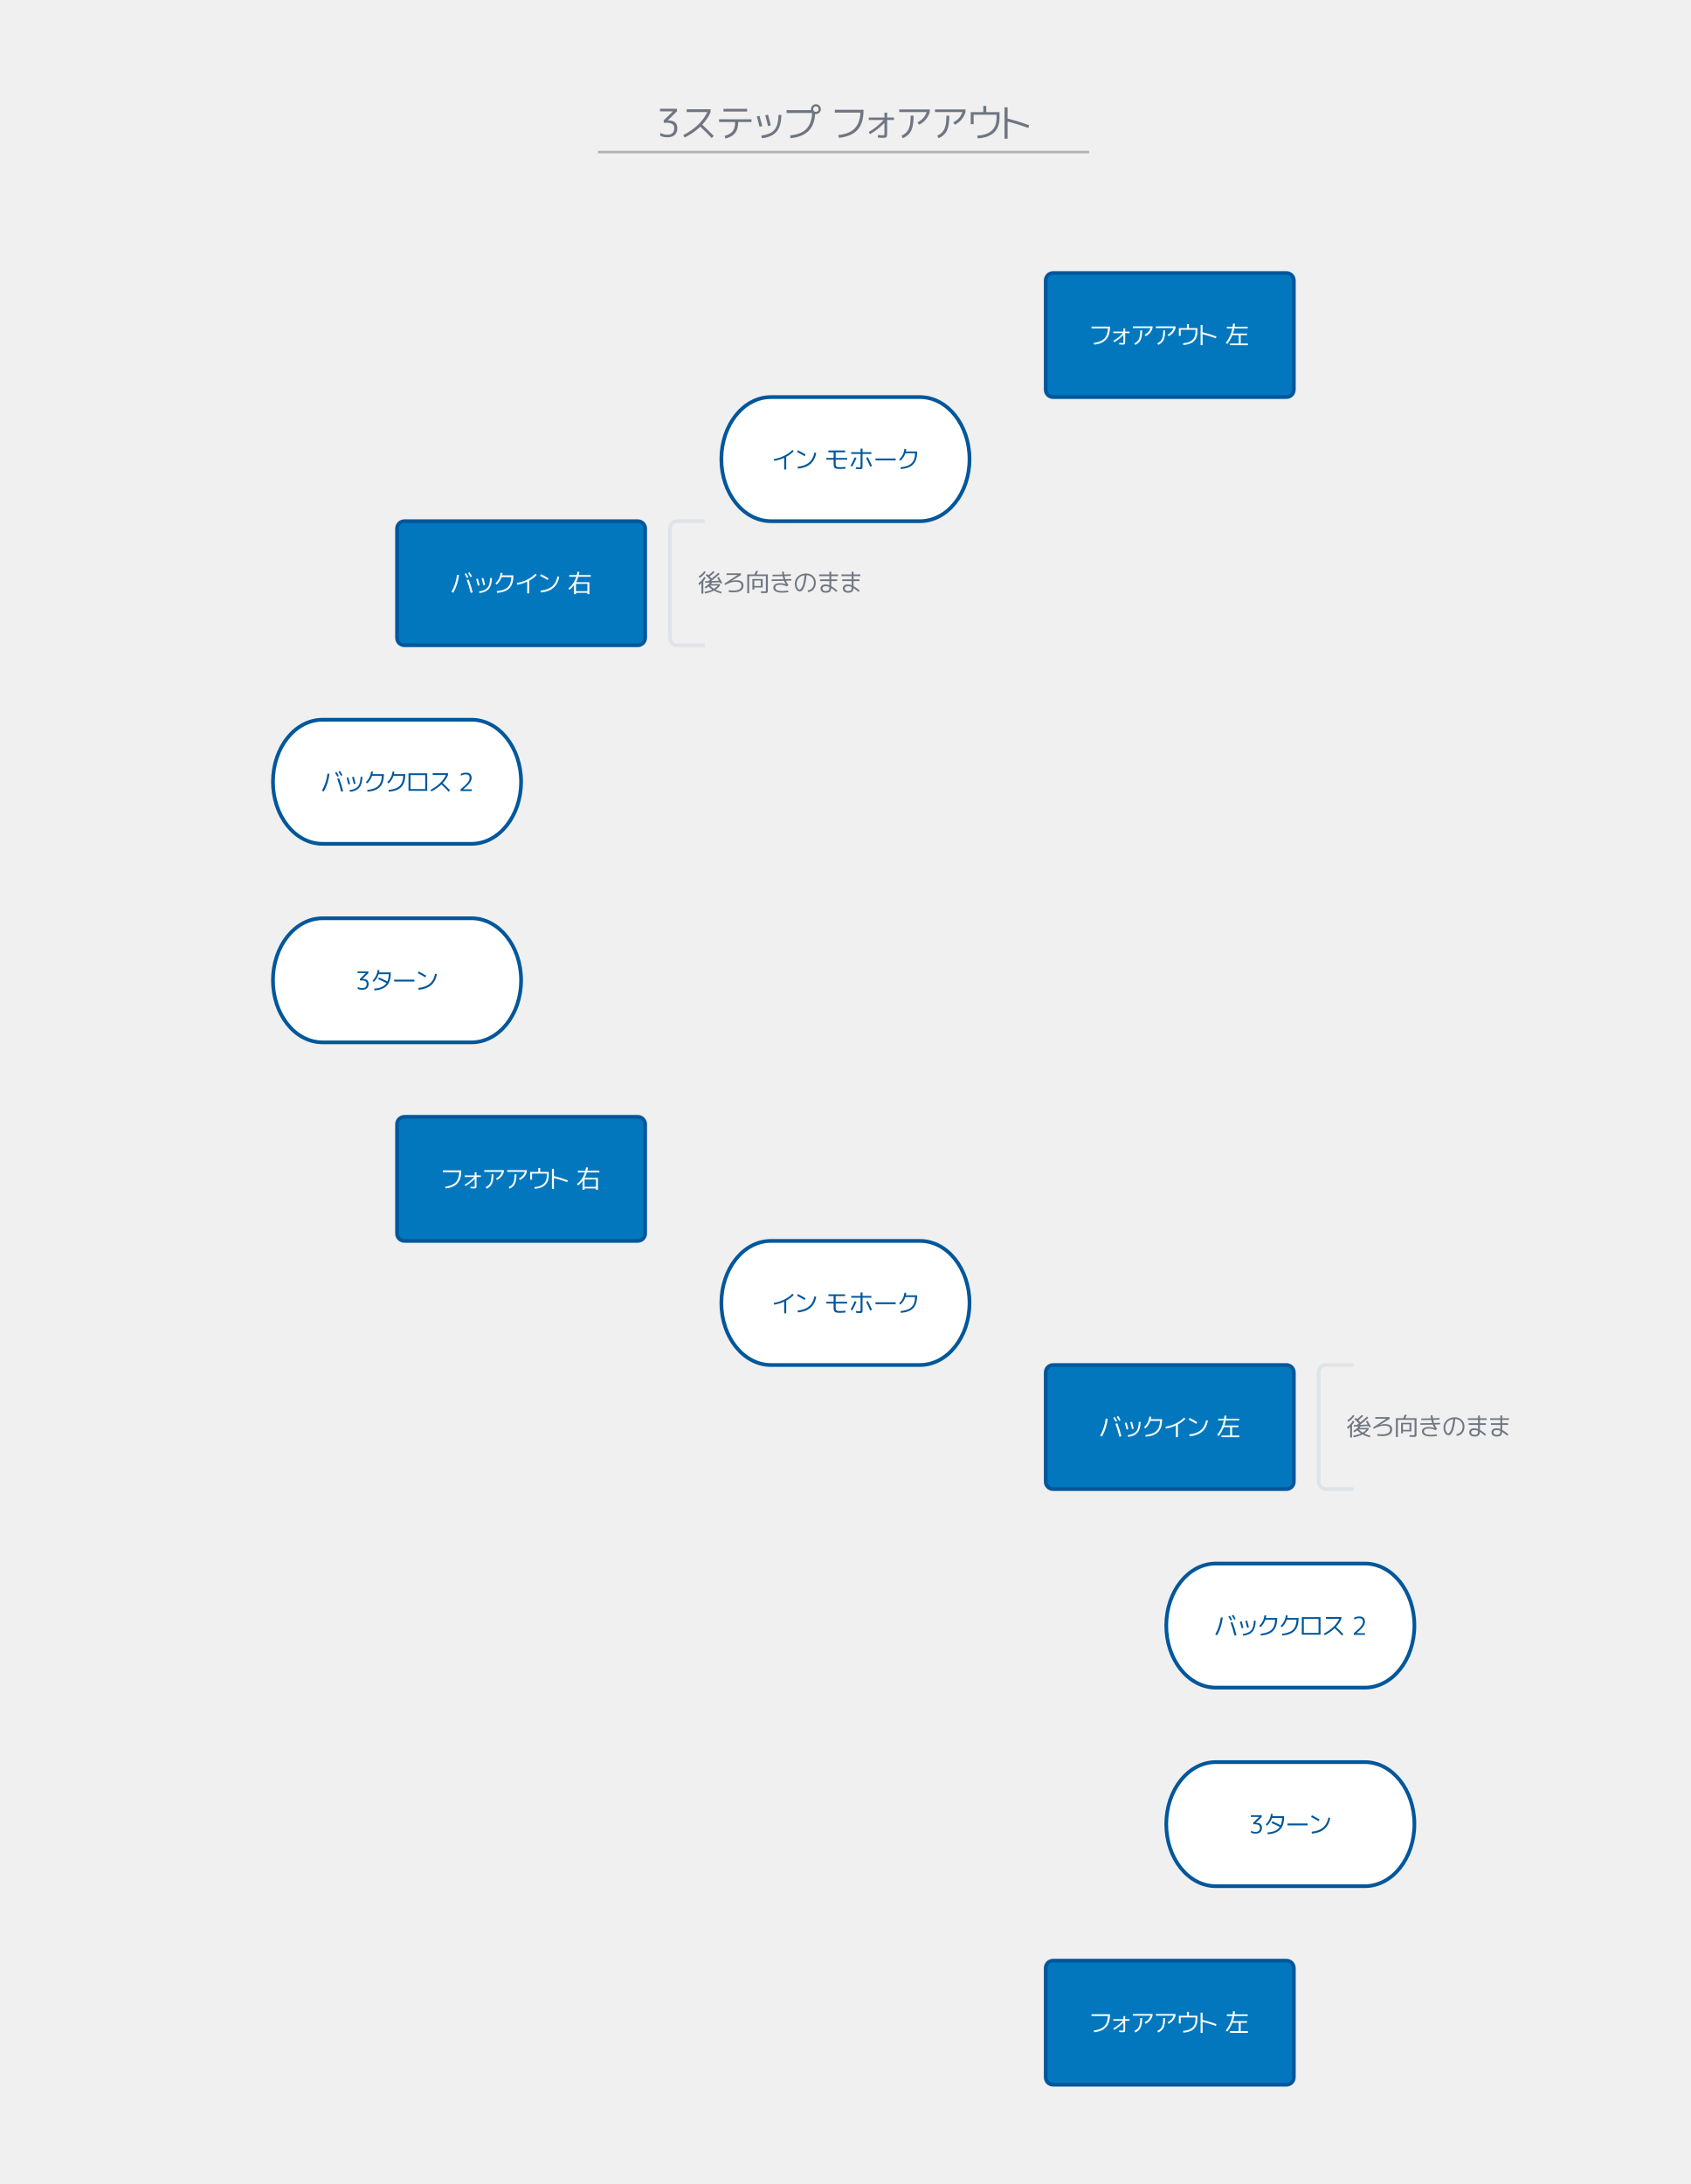
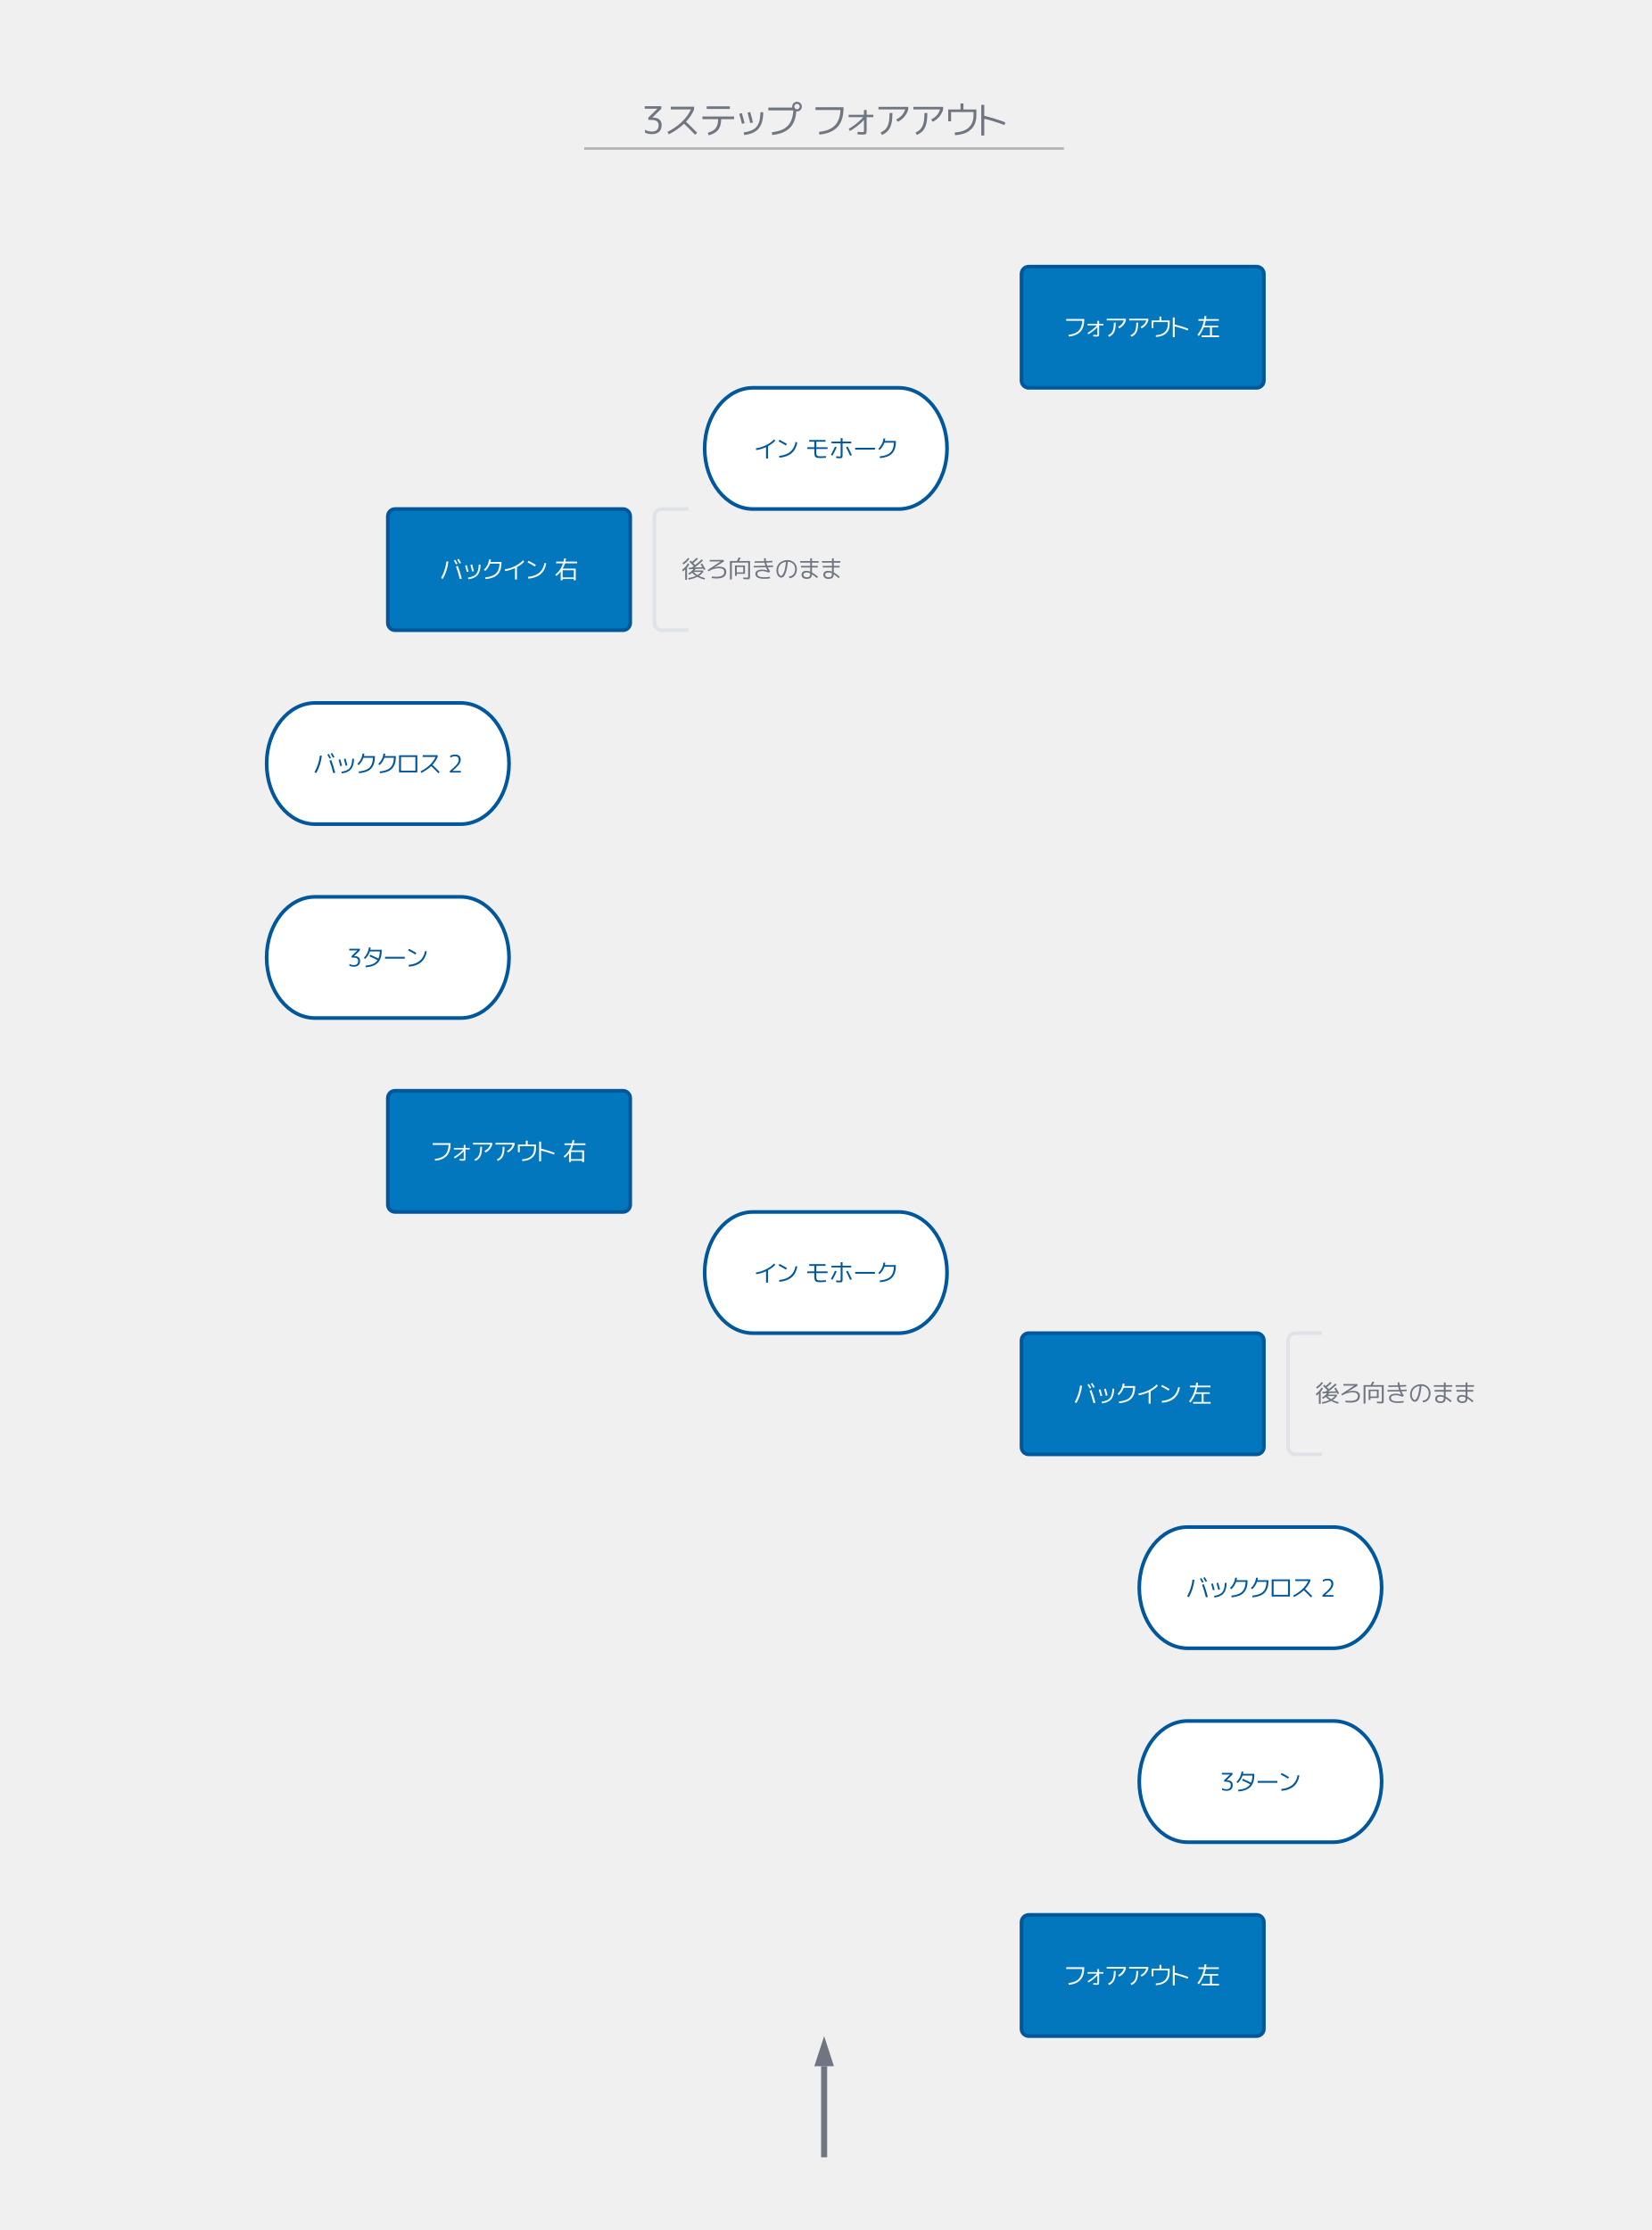
- <svg xmlns="http://www.w3.org/2000/svg" xmlns:ns1="lucid" xmlns:xlink="http://www.w3.org/1999/xlink" width="1362.83" height="1760">
+ <svg xmlns="http://www.w3.org/2000/svg" xmlns:ns1="lucid" xmlns:xlink="http://www.w3.org/1999/xlink" width="1362.83" height="1840">
  <g transform="translate(20 1820)" ns1:page-tab-id="A8qZP.BcB5vR">
    <path d="M822.83-234a6 6 0 0 1 6-6h188a6 6 0 0 1 6 6v88a6 6 0 0 1-6 6h-188a6 6 0 0 1-6-6z" stroke="#01579b" stroke-width="3" fill="#0277bd" />
    <use xlink:href="#a" transform="matrix(1,0,0,1,834.8346,-228) translate(23.5957 45.25391)" />
    <use xlink:href="#b" transform="matrix(1,0,0,1,834.8346,-228) translate(41.13477 45.25391)" />
    <use xlink:href="#c" transform="matrix(1,0,0,1,834.8346,-228) translate(56.97461 45.25391)" />
    <use xlink:href="#c" transform="matrix(1,0,0,1,834.8346,-228) translate(75.49023 45.25391)" />
    <use xlink:href="#d" transform="matrix(1,0,0,1,834.8346,-228) translate(94.00586 45.25391)" />
    <use xlink:href="#e" transform="matrix(1,0,0,1,834.8346,-228) translate(111.584 45.25391)" />
    <use xlink:href="#f" transform="matrix(1,0,0,1,834.8346,-228) translate(132.4043 45.25391)" />
    <path d="M1080-400c22.1 0 40 22.4 40 50s-17.9 50-40 50H960c-22.1 0-40-22.4-40-50s17.9-50 40-50z" stroke="#01579b" stroke-width="3" fill="#fff" />
    <use xlink:href="#g" transform="matrix(1,0,0,1,925,-395) translate(61.46484 52.44141)" />
    <use xlink:href="#h" transform="matrix(1,0,0,1,925,-395) translate(73.84766 52.44141)" />
    <use xlink:href="#i" transform="matrix(1,0,0,1,925,-395) translate(91.30859 52.44141)" />
    <use xlink:href="#j" transform="matrix(1,0,0,1,925,-395) translate(110.3516 52.44141)" />
    <path d="M1080-560c22.1 0 40 22.4 40 50s-17.9 50-40 50H960c-22.1 0-40-22.4-40-50s17.9-50 40-50z" stroke="#01579b" stroke-width="3" fill="#fff" />
    <use xlink:href="#k" transform="matrix(1,0,0,1,925,-555) translate(33.08594 52.44141)" />
    <use xlink:href="#l" transform="matrix(1,0,0,1,925,-555) translate(52.98828 52.44141)" />
    <use xlink:href="#m" transform="matrix(1,0,0,1,925,-555) translate(68.45703 52.44141)" />
    <use xlink:href="#m" transform="matrix(1,0,0,1,925,-555) translate(85.72266 52.44141)" />
    <use xlink:href="#n" transform="matrix(1,0,0,1,925,-555) translate(102.9883 52.44141)" />
    <use xlink:href="#o" transform="matrix(1,0,0,1,925,-555) translate(120.6055 52.44141)" />
    <use xlink:href="#p" transform="matrix(1,0,0,1,925,-555) translate(144.5312 52.44141)" />
    <path d="M822.83-714a6 6 0 0 1 6-6h188a6 6 0 0 1 6 6v88a6 6 0 0 1-6 6h-188a6 6 0 0 1-6-6z" stroke="#01579b" stroke-width="3" fill="#0277bd" />
    <use xlink:href="#q" transform="matrix(1,0,0,1,834.8346,-708) translate(30.5 45.25391)" />
    <use xlink:href="#r" transform="matrix(1,0,0,1,834.8346,-708) translate(50.40234 45.25391)" />
    <use xlink:href="#s" transform="matrix(1,0,0,1,834.8346,-708) translate(65.87109 45.25391)" />
    <use xlink:href="#t" transform="matrix(1,0,0,1,834.8346,-708) translate(83.13672 45.25391)" />
    <use xlink:href="#u" transform="matrix(1,0,0,1,834.8346,-708) translate(101.9258 45.25391)" />
    <use xlink:href="#f" transform="matrix(1,0,0,1,834.8346,-708) translate(125.5 45.25391)" />
    <path d="M1042.83-714a6 6 0 0 1 6-6h268a6 6 0 0 1 6 6v88a6 6 0 0 1-6 6h-268a6 6 0 0 1-6-6z" fill="#fff" fill-opacity="0" />
    <path d="M1070.83-720h-22a6 6 0 0 0-6 6v88a6 6 0 0 0 6 6h22" stroke="#dfe3e8" stroke-width="3" fill="none" />
    <use xlink:href="#v" transform="matrix(1,0,0,1,1065.335,-715) translate(0 51.65039)" />
    <use xlink:href="#w" transform="matrix(1,0,0,1,1065.335,-715) translate(20 51.65039)" />
    <use xlink:href="#x" transform="matrix(1,0,0,1,1065.335,-715) translate(38.06641 51.65039)" />
    <use xlink:href="#y" transform="matrix(1,0,0,1,1065.335,-715) translate(58.06641 51.65039)" />
    <use xlink:href="#z" transform="matrix(1,0,0,1,1065.335,-715) translate(76.75781 51.65039)" />
    <use xlink:href="#A" transform="matrix(1,0,0,1,1065.335,-715) translate(96.34766 51.65039)" />
    <use xlink:href="#B" transform="matrix(1,0,0,1,1065.335,-715) translate(114.3164 51.65039)" />
    <path d="M721.42-820c22.1 0 40 22.4 40 50s-17.9 50-40 50h-120c-22.1 0-40-22.4-40-50s17.9-50 40-50z" stroke="#01579b" stroke-width="3" fill="#fff" />
-     <g>
-       <use xlink:href="#C" transform="matrix(1,0,0,1,566.4173,-815) translate(35.85938 52.44141)" />
-       <use xlink:href="#D" transform="matrix(1,0,0,1,566.4173,-815) translate(54.64844 52.44141)" />
-       <use xlink:href="#E" transform="matrix(1,0,0,1,566.4173,-815) translate(78.22266 52.44141)" />
-       <use xlink:href="#F" transform="matrix(1,0,0,1,566.4173,-815) translate(97.77344 52.44141)" />
-       <use xlink:href="#i" transform="matrix(1,0,0,1,566.4173,-815) translate(117.832 52.44141)" />
-       <use xlink:href="#G" transform="matrix(1,0,0,1,566.4173,-815) translate(136.875 52.44141)" />
-     </g>
+     <use xlink:href="#C" transform="matrix(1,0,0,1,566.4173,-815) translate(35.85938 52.44141)" />
+     <use xlink:href="#D" transform="matrix(1,0,0,1,566.4173,-815) translate(54.64844 52.44141)" />
+     <use xlink:href="#E" transform="matrix(1,0,0,1,566.4173,-815) translate(78.22266 52.44141)" />
+     <use xlink:href="#F" transform="matrix(1,0,0,1,566.4173,-815) translate(97.77344 52.44141)" />
+     <use xlink:href="#i" transform="matrix(1,0,0,1,566.4173,-815) translate(117.832 52.44141)" />
+     <use xlink:href="#G" transform="matrix(1,0,0,1,566.4173,-815) translate(136.875 52.44141)" />
    <path d="M300-914a6 6 0 0 1 6-6h188a6 6 0 0 1 6 6v88a6 6 0 0 1-6 6H306a6 6 0 0 1-6-6z" stroke="#01579b" stroke-width="3" fill="#0277bd" />
    <g>
      <use xlink:href="#a" transform="matrix(1,0,0,1,312,-908) translate(23.5957 45.25391)" />
      <use xlink:href="#b" transform="matrix(1,0,0,1,312,-908) translate(41.13477 45.25391)" />
      <use xlink:href="#c" transform="matrix(1,0,0,1,312,-908) translate(56.97461 45.25391)" />
      <use xlink:href="#c" transform="matrix(1,0,0,1,312,-908) translate(75.49023 45.25391)" />
      <use xlink:href="#d" transform="matrix(1,0,0,1,312,-908) translate(94.00586 45.25391)" />
      <use xlink:href="#e" transform="matrix(1,0,0,1,312,-908) translate(111.584 45.25391)" />
      <use xlink:href="#H" transform="matrix(1,0,0,1,312,-908) translate(132.4043 45.25391)" />
    </g>
    <path d="M360-1080c22.1 0 40 22.4 40 50s-17.9 50-40 50H240c-22.1 0-40-22.4-40-50s17.9-50 40-50z" stroke="#01579b" stroke-width="3" fill="#fff" />
    <g>
      <use xlink:href="#g" transform="matrix(1,0,0,1,205,-1075) translate(61.46484 52.44141)" />
      <use xlink:href="#h" transform="matrix(1,0,0,1,205,-1075) translate(73.84766 52.44141)" />
      <use xlink:href="#i" transform="matrix(1,0,0,1,205,-1075) translate(91.30859 52.44141)" />
      <use xlink:href="#j" transform="matrix(1,0,0,1,205,-1075) translate(110.3516 52.44141)" />
    </g>
    <path d="M360-1240c22.1 0 40 22.4 40 50s-17.9 50-40 50H240c-22.1 0-40-22.4-40-50s17.9-50 40-50z" stroke="#01579b" stroke-width="3" fill="#fff" />
    <g>
      <use xlink:href="#k" transform="matrix(1,0,0,1,205,-1235) translate(33.08594 52.44141)" />
      <use xlink:href="#l" transform="matrix(1,0,0,1,205,-1235) translate(52.98828 52.44141)" />
      <use xlink:href="#m" transform="matrix(1,0,0,1,205,-1235) translate(68.45703 52.44141)" />
      <use xlink:href="#m" transform="matrix(1,0,0,1,205,-1235) translate(85.72266 52.44141)" />
      <use xlink:href="#n" transform="matrix(1,0,0,1,205,-1235) translate(102.9883 52.44141)" />
      <use xlink:href="#o" transform="matrix(1,0,0,1,205,-1235) translate(120.6055 52.44141)" />
      <use xlink:href="#p" transform="matrix(1,0,0,1,205,-1235) translate(144.5312 52.44141)" />
    </g>
    <path d="M300-1394a6 6 0 0 1 6-6h188a6 6 0 0 1 6 6v88a6 6 0 0 1-6 6H306a6 6 0 0 1-6-6z" stroke="#01579b" stroke-width="3" fill="#0277bd" />
    <g>
      <use xlink:href="#q" transform="matrix(1,0,0,1,312,-1388) translate(30.5 45.25391)" />
      <use xlink:href="#r" transform="matrix(1,0,0,1,312,-1388) translate(50.40234 45.25391)" />
      <use xlink:href="#s" transform="matrix(1,0,0,1,312,-1388) translate(65.87109 45.25391)" />
      <use xlink:href="#t" transform="matrix(1,0,0,1,312,-1388) translate(83.13672 45.25391)" />
      <use xlink:href="#u" transform="matrix(1,0,0,1,312,-1388) translate(101.9258 45.25391)" />
      <use xlink:href="#H" transform="matrix(1,0,0,1,312,-1388) translate(125.5 45.25391)" />
    </g>
    <path d="M520-1394a6 6 0 0 1 6-6h268a6 6 0 0 1 6 6v88a6 6 0 0 1-6 6H526a6 6 0 0 1-6-6z" fill="#fff" fill-opacity="0" />
    <path d="M548-1400h-22a6 6 0 0 0-6 6v88a6 6 0 0 0 6 6h22" stroke="#dfe3e8" stroke-width="3" fill="none" />
    <g>
      <use xlink:href="#v" transform="matrix(1,0,0,1,542.5,-1395) translate(0 51.65039)" />
      <use xlink:href="#w" transform="matrix(1,0,0,1,542.5,-1395) translate(20 51.65039)" />
      <use xlink:href="#x" transform="matrix(1,0,0,1,542.5,-1395) translate(38.06641 51.65039)" />
      <use xlink:href="#y" transform="matrix(1,0,0,1,542.5,-1395) translate(58.06641 51.65039)" />
      <use xlink:href="#z" transform="matrix(1,0,0,1,542.5,-1395) translate(76.75781 51.65039)" />
      <use xlink:href="#A" transform="matrix(1,0,0,1,542.5,-1395) translate(96.34766 51.65039)" />
      <use xlink:href="#B" transform="matrix(1,0,0,1,542.5,-1395) translate(114.3164 51.65039)" />
    </g>
    <path d="M721.42-1500c22.1 0 40 22.4 40 50s-17.9 50-40 50h-120c-22.1 0-40-22.4-40-50s17.9-50 40-50z" stroke="#01579b" stroke-width="3" fill="#fff" />
    <g>
      <use xlink:href="#C" transform="matrix(1,0,0,1,566.4173,-1495) translate(35.85938 52.44141)" />
      <use xlink:href="#D" transform="matrix(1,0,0,1,566.4173,-1495) translate(54.64844 52.44141)" />
      <use xlink:href="#E" transform="matrix(1,0,0,1,566.4173,-1495) translate(78.22266 52.44141)" />
      <use xlink:href="#F" transform="matrix(1,0,0,1,566.4173,-1495) translate(97.77344 52.44141)" />
      <use xlink:href="#i" transform="matrix(1,0,0,1,566.4173,-1495) translate(117.832 52.44141)" />
      <use xlink:href="#G" transform="matrix(1,0,0,1,566.4173,-1495) translate(136.875 52.44141)" />
    </g>
    <path d="M463-1697.45h393.84M463.03-1697.45H462M856.82-1697.45h1.02" stroke="#b2b2b2" stroke-width="2" fill="none" />
    <path d="M420-1760h480v80H420z" fill="none" />
    <g>
      <use xlink:href="#I" transform="matrix(1,0,0,1,425,-1755) translate(84.33464 45.34505)" />
      <use xlink:href="#J" transform="matrix(1,0,0,1,425,-1755) translate(103.5968 45.34505)" />
      <use xlink:href="#K" transform="matrix(1,0,0,1,425,-1755) translate(132.4293 45.34505)" />
      <use xlink:href="#L" transform="matrix(1,0,0,1,425,-1755) translate(162.8416 45.34505)" />
      <use xlink:href="#M" transform="matrix(1,0,0,1,425,-1755) translate(186.9041 45.34505)" />
      <use xlink:href="#N" transform="matrix(1,0,0,1,425,-1755) translate(225.793 45.34505)" />
      <use xlink:href="#O" transform="matrix(1,0,0,1,425,-1755) translate(253.076 45.34505)" />
      <use xlink:href="#P" transform="matrix(1,0,0,1,425,-1755) translate(277.7157 45.34505)" />
      <use xlink:href="#P" transform="matrix(1,0,0,1,425,-1755) translate(306.5178 45.34505)" />
      <use xlink:href="#Q" transform="matrix(1,0,0,1,425,-1755) translate(335.3199 45.34505)" />
      <use xlink:href="#R" transform="matrix(1,0,0,1,425,-1755) translate(362.6636 45.34505)" />
    </g>
    <path d="M822.83-1594a6 6 0 0 1 6-6h188a6 6 0 0 1 6 6v88a6 6 0 0 1-6 6h-188a6 6 0 0 1-6-6z" stroke="#01579b" stroke-width="3" fill="#0277bd" />
    <g>
      <use xlink:href="#a" transform="matrix(1,0,0,1,834.8346,-1588) translate(23.5957 45.25391)" />
      <use xlink:href="#b" transform="matrix(1,0,0,1,834.8346,-1588) translate(41.13477 45.25391)" />
      <use xlink:href="#c" transform="matrix(1,0,0,1,834.8346,-1588) translate(56.97461 45.25391)" />
      <use xlink:href="#c" transform="matrix(1,0,0,1,834.8346,-1588) translate(75.49023 45.25391)" />
      <use xlink:href="#d" transform="matrix(1,0,0,1,834.8346,-1588) translate(94.00586 45.25391)" />
      <use xlink:href="#e" transform="matrix(1,0,0,1,834.8346,-1588) translate(111.584 45.25391)" />
      <use xlink:href="#f" transform="matrix(1,0,0,1,834.8346,-1588) translate(132.4043 45.25391)" />
    </g>
    <g opacity="0">
-       <path d="M0-180h100v100H0z" stroke="#01579b" fill-opacity="0" />
-     </g>
-     <g opacity="0">
-       <path d="M1222.83-180h100v100h-100z" stroke="#01579b" fill-opacity="0" />
+       <path d="M0-100h100V0H0z" stroke="#01579b" fill-opacity="0" />
+     </g>
+     <g opacity="0">
+       <path d="M1222.83-100h100V0h-100z" stroke="#01579b" fill-opacity="0" />
    </g>
    <g opacity="0">
      <path d="M0-1800h100v100H0z" stroke="#01579b" fill-opacity="0" />
    </g>
    <g opacity="0">
      <path d="M1222.83-1800h100v100h-100z" stroke="#01579b" fill-opacity="0" />
    </g>
+     <path d="M660-42.5v-72.64M660-42.56V-40" stroke="#6f7681" stroke-width="5" fill="none" />
+     <path d="M660-131.9l4.64 14.26h-9.28z" stroke="#6f7681" stroke-width="5" fill="#6f7681" />
    <defs>
      <path fill="#fff" d="M69-720h761c3 479-214 695-654 744l-14-73c377-45 564-206 585-596H69v-75" id="S" />
      <use transform="matrix(0.01953125,0,0,0.01953125,0,0)" xlink:href="#S" id="a" />
      <path fill="#fff" d="M441-43c42-2 45-3 45-45v-284C368-251 241-152 105-74l-34-59c144-81 276-187 397-317H70v-65h416v-129h73v129h181v65H559v363C555 14 548 20 447 24c-43 0-89-3-138-9l5-66c53 5 96 8 127 8" id="T" />
      <use transform="matrix(0.01953125,0,0,0.01953125,0,0)" xlink:href="#T" id="b" />
      <path fill="#fff" d="M69-660v-70h809v70c-43 151-150 273-285 336l-41-63c125-62 205-153 242-273H69zm58 628c197-89 241-232 244-531h78c-3 336-61 494-285 597" id="U" />
      <use transform="matrix(0.01953125,0,0,0.01953125,0,0)" xlink:href="#U" id="c" />
      <path fill="#fff" d="M243-34c309-18 506-153 511-458v-97H145v251H68v-320h334v-164h79v164h351v166C829-147 599 21 252 38" id="V" />
      <use transform="matrix(0.01953125,0,0,0.01953125,0,0)" xlink:href="#V" id="d" />
      <path fill="#fff" d="M147-785v299c189 45 379 104 572 176l-24 74c-194-73-377-130-548-171V48H65v-833h82" id="W" />
      <use transform="matrix(0.01953125,0,0,0.01953125,0,0)" xlink:href="#W" id="e" />
      <path fill="#fff" d="M914-433v67H653v343h299v71H212v-71h359v-343H309C256-233 186-111 99-1L39-48c135-173 226-372 271-597H82v-70h241c7-43 12-87 15-130l81 4c-2 30-7 72-16 126h539v70H391c-15 75-34 146-56 212h579" id="X" />
      <use transform="matrix(0.01953125,0,0,0.01953125,0,0)" xlink:href="#X" id="f" />
      <path fill="#01579b" d="M464-232c2-138-128-149-279-144v-63c81-80 165-158 245-240H87v-69h449v69c-81 81-165 160-245 243 158-8 255 56 255 204C546-72 444 11 280 10 211 10 149-3 94-29v-79c57 33 119 49 186 50 118 0 184-58 184-174" id="Y" />
      <use transform="matrix(0.01953125,0,0,0.01953125,0,0)" xlink:href="#Y" id="g" />
      <path fill="#01579b" d="M71-367c110-102 191-257 213-439l74 4c-2 23-7 55-15 95h483C831-208 617-4 150 38l-11-72c240-23 407-82 509-232-113-59-227-113-342-163l36-69c111 49 226 103 344 163 35-79 54-179 57-300H325c-39 123-106 229-201 318" id="Z" />
      <use transform="matrix(0.01953125,0,0,0.01953125,0,0)" xlink:href="#Z" id="h" />
      <path fill="#01579b" d="M71-330v-78h834v78H71" id="aa" />
      <use transform="matrix(0.01953125,0,0,0.01953125,0,0)" xlink:href="#aa" id="i" />
      <path fill="#01579b" d="M70-677l36-69c109 55 214 113 314 174l-40 69c-94-59-197-117-310-174zM92-67c397-38 624-223 694-586l75 16C792-244 540-28 104 10" id="ab" />
      <use transform="matrix(0.01953125,0,0,0.01953125,0,0)" xlink:href="#ab" id="j" />
      <path fill="#01579b" d="M613-755l61-32c33 55 65 111 96 167l-62 30c-27-51-58-106-95-165zm143-39l63-33c40 66 73 123 98 172l-63 30c-32-58-65-114-98-169zm-53 290l77-24C841-370 897-191 948 8l-83 18c-50-201-104-378-162-530zM382-713C353-451 275-207 147 20L71-15c123-219 199-454 229-703" id="ac" />
      <use transform="matrix(0.01953125,0,0,0.01953125,0,0)" xlink:href="#ac" id="k" />
      <path fill="#01579b" d="M190-34c341-58 440-171 457-552l75 4C716-188 563-8 206 35zM70-543l72-16c21 72 46 163 74 272l-73 17c-23-95-48-186-73-273zm225-29l73-17c27 95 52 189 74 284l-74 16c-23-98-47-192-73-283" id="ad" />
      <use transform="matrix(0.01953125,0,0,0.01953125,0,0)" xlink:href="#ad" id="l" />
      <path fill="#01579b" d="M733-625H330c-40 118-108 222-204 311l-55-50c127-119 200-266 220-439l77 5c-3 31-9 65-18 102h466c1 488-214 682-675 724l-12-72c398-43 584-176 604-581" id="ae" />
      <use transform="matrix(0.01953125,0,0,0.01953125,0,0)" xlink:href="#ae" id="m" />
      <path fill="#01579b" d="M837-7H65v-723h772V-7zM147-80h608v-577H147v577" id="af" />
      <use transform="matrix(0.01953125,0,0,0.01953125,0,0)" xlink:href="#af" id="n" />
      <path fill="#01579b" d="M160-660v-74h634v74c-48 117-122 229-221 334 99 91 200 192 305 301l-55 54C723-76 622-177 520-272 405-161 267-65 106 16L71-49c273-140 515-346 637-611H160" id="ag" />
      <use transform="matrix(0.01953125,0,0,0.01953125,0,0)" xlink:href="#ag" id="o" />
      <path fill="#01579b" d="M459-540c0-99-57-148-157-148-65 0-133 20-202 59v-80c63-33 134-49 212-49 141-2 231 75 231 212 0 67-24 135-73 203-48 69-142 158-272 274h348V0H85v-69c145-120 244-214 296-281s78-131 78-190" id="ah" />
      <use transform="matrix(0.01953125,0,0,0.01953125,0,0)" xlink:href="#ah" id="p" />
      <path fill="#fff" d="M613-755l61-32c33 55 65 111 96 167l-62 30c-27-51-58-106-95-165zm143-39l63-33c40 66 73 123 98 172l-63 30c-32-58-65-114-98-169zm-53 290l77-24C841-370 897-191 948 8l-83 18c-50-201-104-378-162-530zM382-713C353-451 275-207 147 20L71-15c123-219 199-454 229-703" id="ai" />
      <use transform="matrix(0.01953125,0,0,0.01953125,0,0)" xlink:href="#ai" id="q" />
      <path fill="#fff" d="M190-34c341-58 440-171 457-552l75 4C716-188 563-8 206 35zM70-543l72-16c21 72 46 163 74 272l-73 17c-23-95-48-186-73-273zm225-29l73-17c27 95 52 189 74 284l-74 16c-23-98-47-192-73-283" id="aj" />
      <use transform="matrix(0.01953125,0,0,0.01953125,0,0)" xlink:href="#aj" id="r" />
      <path fill="#fff" d="M733-625H330c-40 118-108 222-204 311l-55-50c127-119 200-266 220-439l77 5c-3 31-9 65-18 102h466c1 488-214 682-675 724l-12-72c398-43 584-176 604-581" id="ak" />
      <use transform="matrix(0.01953125,0,0,0.01953125,0,0)" xlink:href="#ak" id="s" />
      <path fill="#fff" d="M71-384c295-40 609-200 769-380l51 55c-79 87-182 164-307 231V46h-83v-482C365-373 226-331 84-310" id="al" />
      <use transform="matrix(0.01953125,0,0,0.01953125,0,0)" xlink:href="#al" id="t" />
      <path fill="#fff" d="M70-677l36-69c109 55 214 113 314 174l-40 69c-94-59-197-117-310-174zM92-67c397-38 624-223 694-586l75 16C792-244 540-28 104 10" id="am" />
      <use transform="matrix(0.01953125,0,0,0.01953125,0,0)" xlink:href="#am" id="u" />
      <path fill="#6f7681" d="M224-422V89h-77v-443c-33 38-66 70-100 95l-24-79c101-74 180-163 238-267l62 37c-27 50-60 99-99 146zm441 311c64-36 117-80 159-133H503c43 49 97 94 162 133zM65-556l-32-66c96-59 173-131 230-215l62 36c-66 98-153 180-260 245zm421-61c14 14 69 67 83 81 104-81 195-160 274-237l57 48C787-616 669-518 548-431l323-13c-33-57-58-98-74-123l68-33c55 89 102 171 141 246l-68 29c-8-16-18-35-31-56l-322 12c-13 22-28 43-46 64h373c-1 20 3 45-2 61-44 63-104 119-181 169 78 39 163 69 255 92l-22 65C851 53 750 14 660-36 555 18 433 57 296 82l-25-64C394-2 502-33 595-75c-61-40-113-84-156-132-40 34-80 62-121 85l-38-59c76-39 166-116 215-184l-194 9-2-66 122-4c28-20 57-41 88-63-76-76-138-136-185-181l52-53c12 11 32 30 59 56 74-60 139-118 194-174l59 43c-56 57-123 117-202 181" id="an" />
      <use transform="matrix(0.01953125,0,0,0.01953125,0,0)" xlink:href="#an" id="v" />
      <path fill="#6f7681" d="M529-399c-160 0-311 64-429 132l-29-57c181-120 366-237 545-359H158v-67h593l5 70-402 247 1 2c70-22 136-33 199-33 202 0 303 72 303 216C857-61 720 33 446 33c-59 0-126-4-201-13l1-71c67 8 132 12 195 12 221 0 331-67 331-202 0-126-98-158-243-158" id="ao" />
      <use transform="matrix(0.01953125,0,0,0.01953125,0,0)" xlink:href="#ao" id="w" />
      <path fill="#6f7681" d="M377-162v82h-77v-435h424v353H377zm0-63h270v-228H377v228zM797-3c60-3 60 0 60-60v-574H167V74H87v-779h298c30-56 54-106 72-149l80 13c-19 45-41 91-66 136h466v642c-5 119-4 126-121 130-18 0-73-2-165-6l-2-69c68 3 117 5 148 5" id="ap" />
      <use transform="matrix(0.01953125,0,0,0.01953125,0,0)" xlink:href="#ap" id="x" />
      <path fill="#6f7681" d="M512-698c-6-39-10-79-12-121l74-4c3 39 8 80 15 123 87-3 177-7 270-13l3 66c-119 5-207 9-262 11 9 43 21 86 37 129 111-4 193-7 247-10l2 64c-49 3-124 6-224 11 25 56 59 117 103 182l-69 48c-95-45-184-67-268-67-139 0-208 38-208 115 0 49 23 86 69 110C389-5 606-13 751-39l10 67c-84 13-167 20-248 20-250 0-375-71-375-212 0-52 24-94 70-128 98-67 313-66 442-7-18-42-45-88-67-141-184 5-355 8-512 8v-65c171 0 334-2 488-7-13-39-25-82-36-130-165 5-304 7-415 7v-65c132 0 267-2 404-6" id="aq" />
      <use transform="matrix(0.01953125,0,0,0.01953125,0,0)" xlink:href="#aq" id="y" />
      <path fill="#6f7681" d="M543-744c218 0 392 160 392 375C935-150 814 8 616 24l-16-72c164-16 260-138 260-321 0-173-135-303-306-304-24 215-52 406-125 543C389-54 357-3 266-3 150-3 69-170 69-310c0-260 207-434 474-434zm-67 75c-189 18-333 157-332 359 0 64 14 119 41 164 40 59 64 86 119 54 119-122 141-351 172-577" id="ar" />
      <use transform="matrix(0.01953125,0,0,0.01953125,0,0)" xlink:href="#ar" id="z" />
      <path fill="#6f7681" d="M129-126c3-111 84-167 218-163 45 0 94 11 147 32v-173H105v-69h389v-136H71v-68h423v-116h76v116h279v68H570v136h245v69H570v208c73 39 159 101 257 186l-49 54c-79-69-148-122-209-160C559-2 496 50 347 51c-123 2-221-61-218-177zM347-17c119-1 147-44 147-166-51-25-98-37-139-37-98 0-147 31-148 94 1 72 62 110 140 109" id="as" />
      <use transform="matrix(0.01953125,0,0,0.01953125,0,0)" xlink:href="#as" id="A" />
      <use transform="matrix(0.01953125,0,0,0.01953125,0,0)" xlink:href="#as" id="B" />
      <path fill="#01579b" d="M71-384c295-40 609-200 769-380l51 55c-79 87-182 164-307 231V46h-83v-482C365-373 226-331 84-310" id="at" />
      <use transform="matrix(0.01953125,0,0,0.01953125,0,0)" xlink:href="#at" id="C" />
      <use transform="matrix(0.01953125,0,0,0.01953125,0,0)" xlink:href="#ab" id="D" />
      <path fill="#01579b" d="M156-737h690v73H457v234h474v72H457c11 120-39 289 81 304 96 12 223 3 322-5l3 72c-116 8-265 22-371 2C389-5 371-88 371-222v-136H71v-72h300v-234H156v-73" id="au" />
      <use transform="matrix(0.01953125,0,0,0.01953125,0,0)" xlink:href="#au" id="E" />
      <path fill="#01579b" d="M433-39c52-2 49-4 49-59v-499H96v-72h386v-147h82v147h366v72H564v508C560 18 553 30 448 34c-50 0-103-5-161-14l8-70c45 7 91 11 138 11zM243-457l73 27C263-309 204-192 141-77l-70-33c64-116 121-232 172-347zm468 27l70-31c63 119 121 239 175 361l-73 29c-59-132-116-252-172-359" id="av" />
      <use transform="matrix(0.01953125,0,0,0.01953125,0,0)" xlink:href="#av" id="F" />
      <use transform="matrix(0.01953125,0,0,0.01953125,0,0)" xlink:href="#ae" id="G" />
      <path fill="#fff" d="M345-43h472v-302H345v302zm553-370V79h-81V24H345v55h-82v-372c-57 78-118 142-184 193l-45-61c154-119 263-278 327-477H69v-71h312c11-47 20-92 27-137l80 5c-5 38-14 82-25 132h492v71H443c-26 83-57 158-94 225h549" id="aw" />
      <use transform="matrix(0.01953125,0,0,0.01953125,0,0)" xlink:href="#aw" id="H" />
      <path fill="#6f7681" d="M464-232c2-138-128-149-279-144v-63c81-80 165-158 245-240H87v-69h449v69c-81 81-165 160-245 243 158-8 255 56 255 204C546-72 444 11 280 10 211 10 149-3 94-29v-79c57 33 119 49 186 50 118 0 184-58 184-174" id="ax" />
      <use transform="matrix(0.03038194,0,0,0.03038194,0,0)" xlink:href="#ax" id="I" />
      <path fill="#6f7681" d="M160-660v-74h634v74c-48 117-122 229-221 334 99 91 200 192 305 301l-55 54C723-76 622-177 520-272 405-161 267-65 106 16L71-49c273-140 515-346 637-611H160" id="ay" />
      <use transform="matrix(0.03038194,0,0,0.03038194,0,0)" xlink:href="#ay" id="J" />
      <path fill="#6f7681" d="M187-673v-71h628v71H187zM71-468h860v72H580C575-127 464-19 240 44l-23-71c193-59 275-136 281-369H71v-72" id="az" />
      <use transform="matrix(0.03038194,0,0,0.03038194,0,0)" xlink:href="#az" id="K" />
      <path fill="#6f7681" d="M190-34c341-58 440-171 457-552l75 4C716-188 563-8 206 35zM70-543l72-16c21 72 46 163 74 272l-73 17c-23-95-48-186-73-273zm225-29l73-17c27 95 52 189 74 284l-74 16c-23-98-47-192-73-283" id="aA" />
      <use transform="matrix(0.03038194,0,0,0.03038194,0,0)" xlink:href="#aA" id="L" />
      <path fill="#6f7681" d="M978-738c0 76-67 144-152 131C797-196 580-11 175 34l-13-73c377-45 563-204 584-596H68v-75h650c-16-87 50-158 128-158 70 0 132 60 132 130zm-132 74c39 1 75-35 74-74 1-39-35-74-74-73-39-1-74 34-73 73-1 39 34 75 73 74" id="aB" />
      <use transform="matrix(0.03038194,0,0,0.03038194,0,0)" xlink:href="#aB" id="M" />
      <path fill="#6f7681" d="M69-720h761c3 479-214 695-654 744l-14-73c377-45 564-206 585-596H69v-75" id="aC" />
      <use transform="matrix(0.03038194,0,0,0.03038194,0,0)" xlink:href="#aC" id="N" />
      <path fill="#6f7681" d="M441-43c42-2 45-3 45-45v-284C368-251 241-152 105-74l-34-59c144-81 276-187 397-317H70v-65h416v-129h73v129h181v65H559v363C555 14 548 20 447 24c-43 0-89-3-138-9l5-66c53 5 96 8 127 8" id="aD" />
      <use transform="matrix(0.03038194,0,0,0.03038194,0,0)" xlink:href="#aD" id="O" />
      <path fill="#6f7681" d="M69-660v-70h809v70c-43 151-150 273-285 336l-41-63c125-62 205-153 242-273H69zm58 628c197-89 241-232 244-531h78c-3 336-61 494-285 597" id="aE" />
      <use transform="matrix(0.03038194,0,0,0.03038194,0,0)" xlink:href="#aE" id="P" />
      <path fill="#6f7681" d="M243-34c309-18 506-153 511-458v-97H145v251H68v-320h334v-164h79v164h351v166C829-147 599 21 252 38" id="aF" />
      <use transform="matrix(0.03038194,0,0,0.03038194,0,0)" xlink:href="#aF" id="Q" />
      <path fill="#6f7681" d="M147-785v299c189 45 379 104 572 176l-24 74c-194-73-377-130-548-171V48H65v-833h82" id="aG" />
      <use transform="matrix(0.03038194,0,0,0.03038194,0,0)" xlink:href="#aG" id="R" />
    </defs>
  </g>
</svg>
